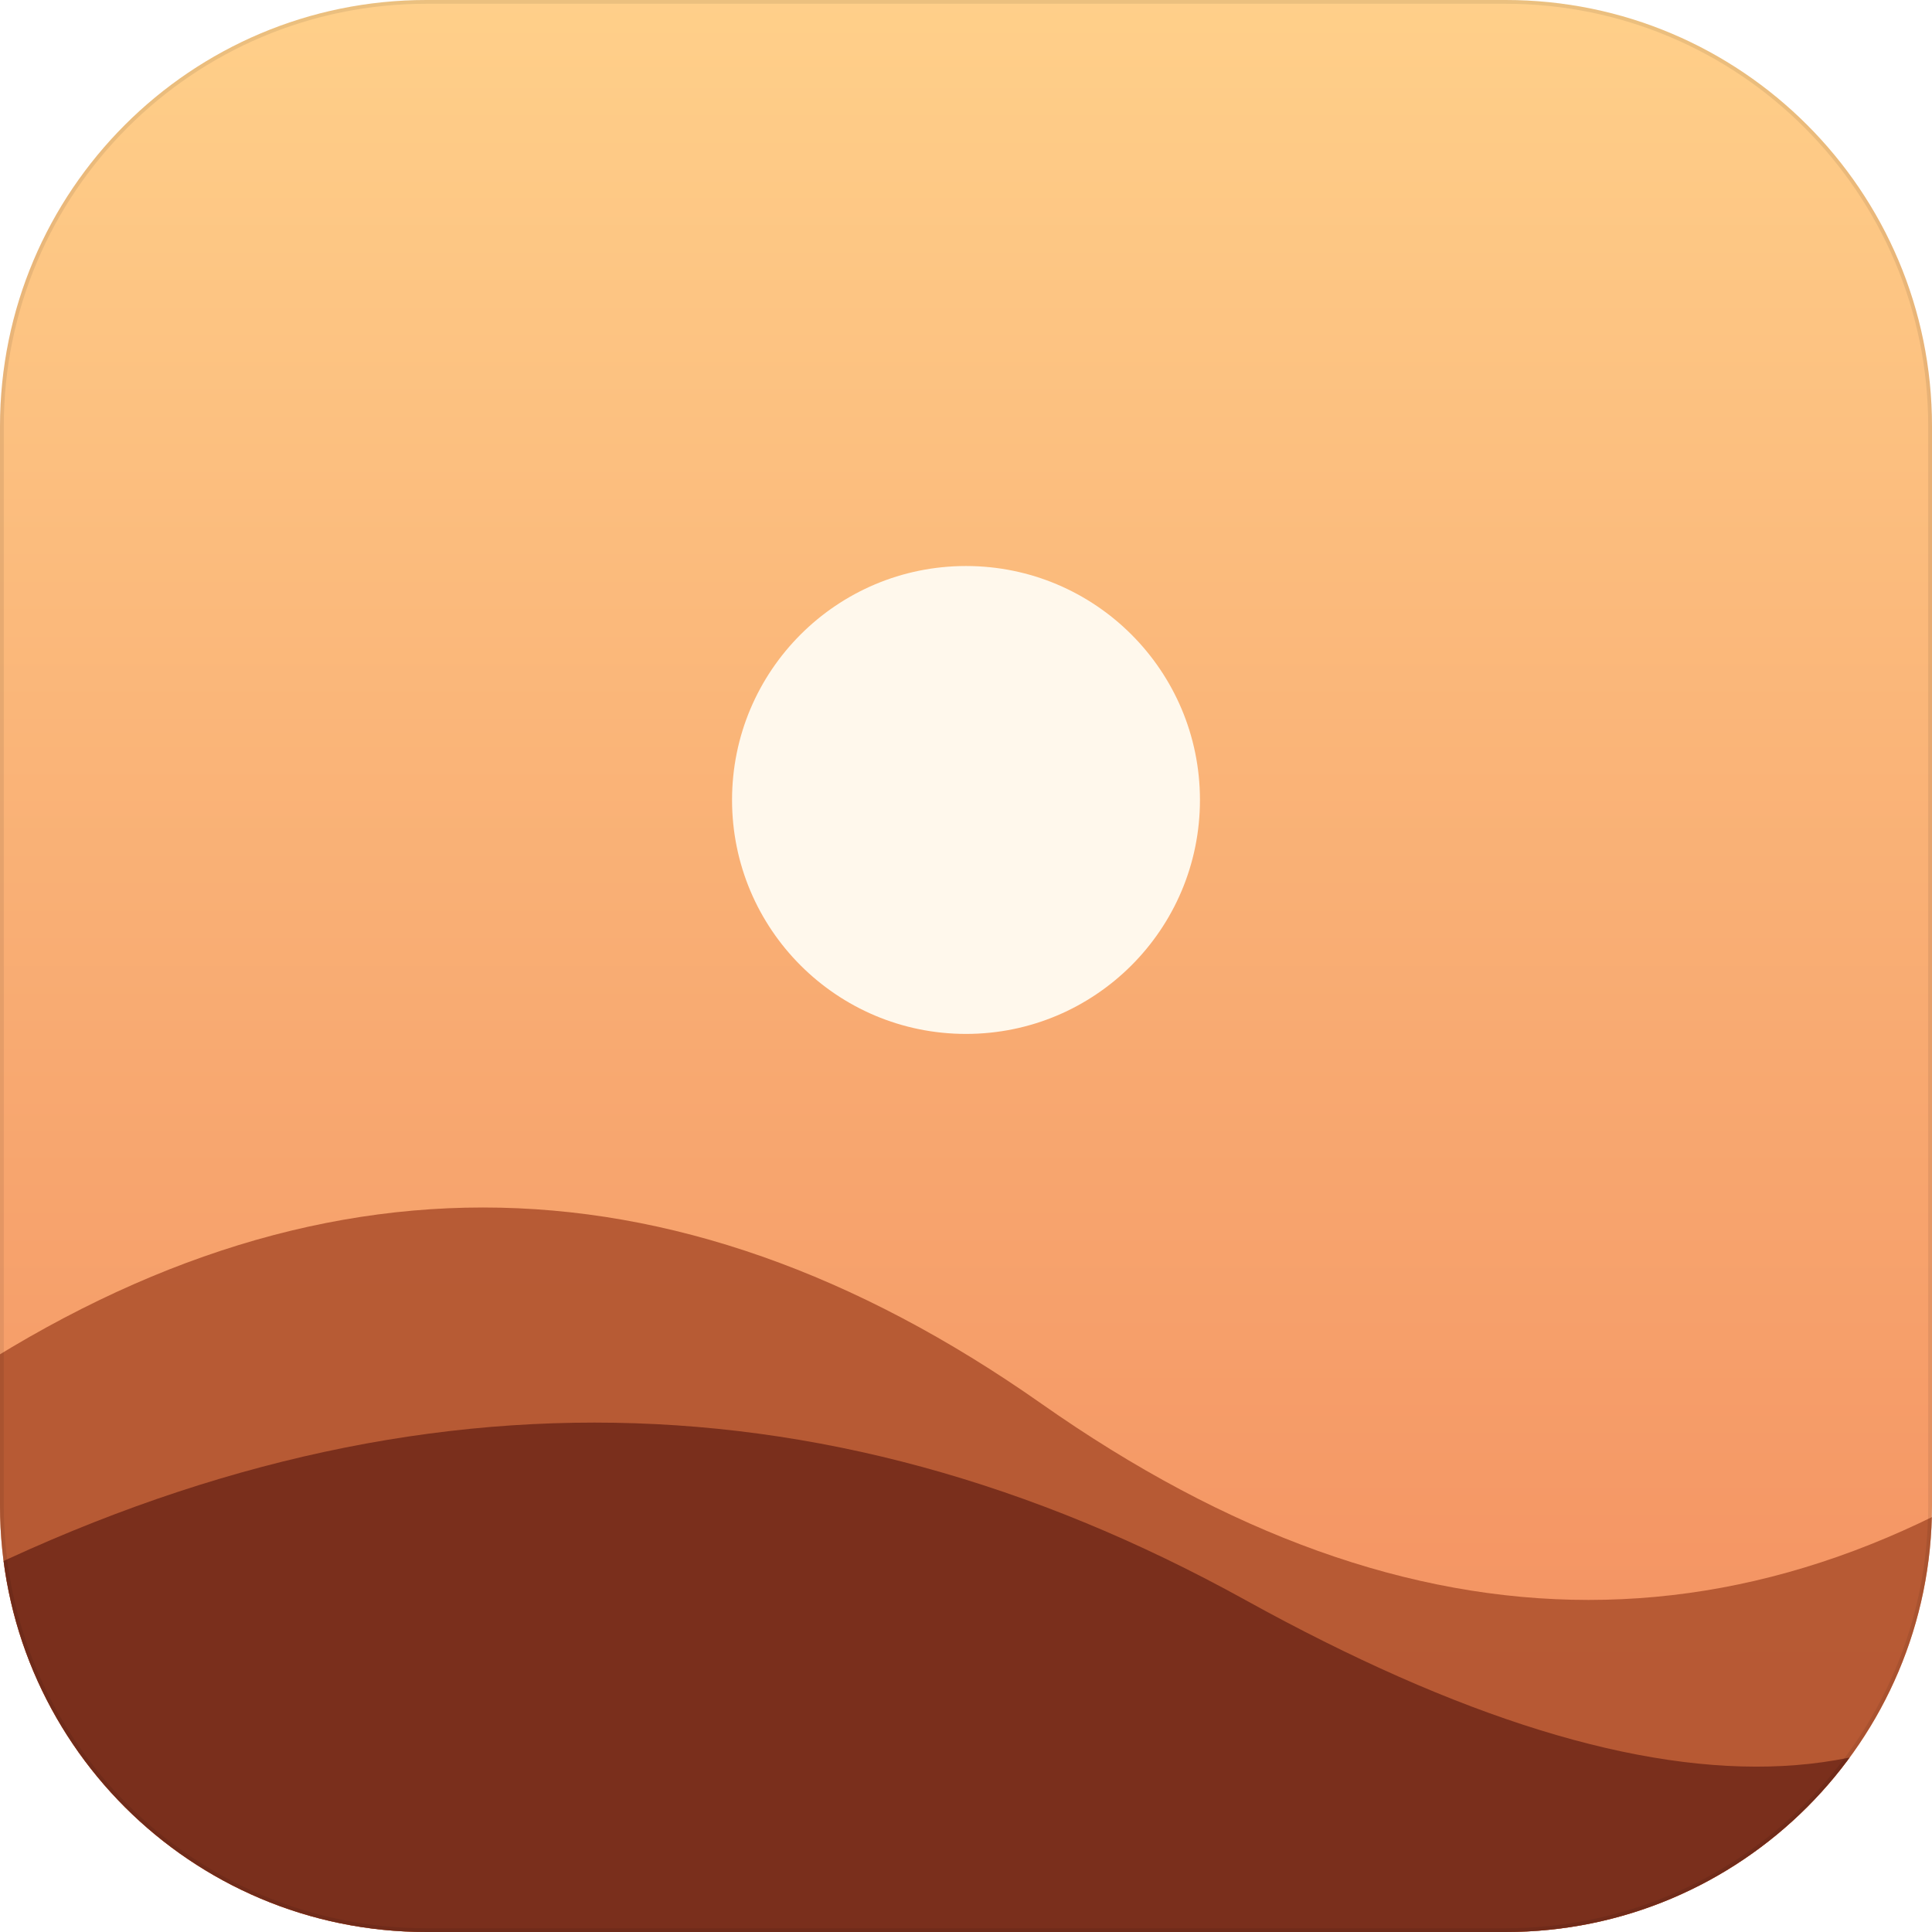
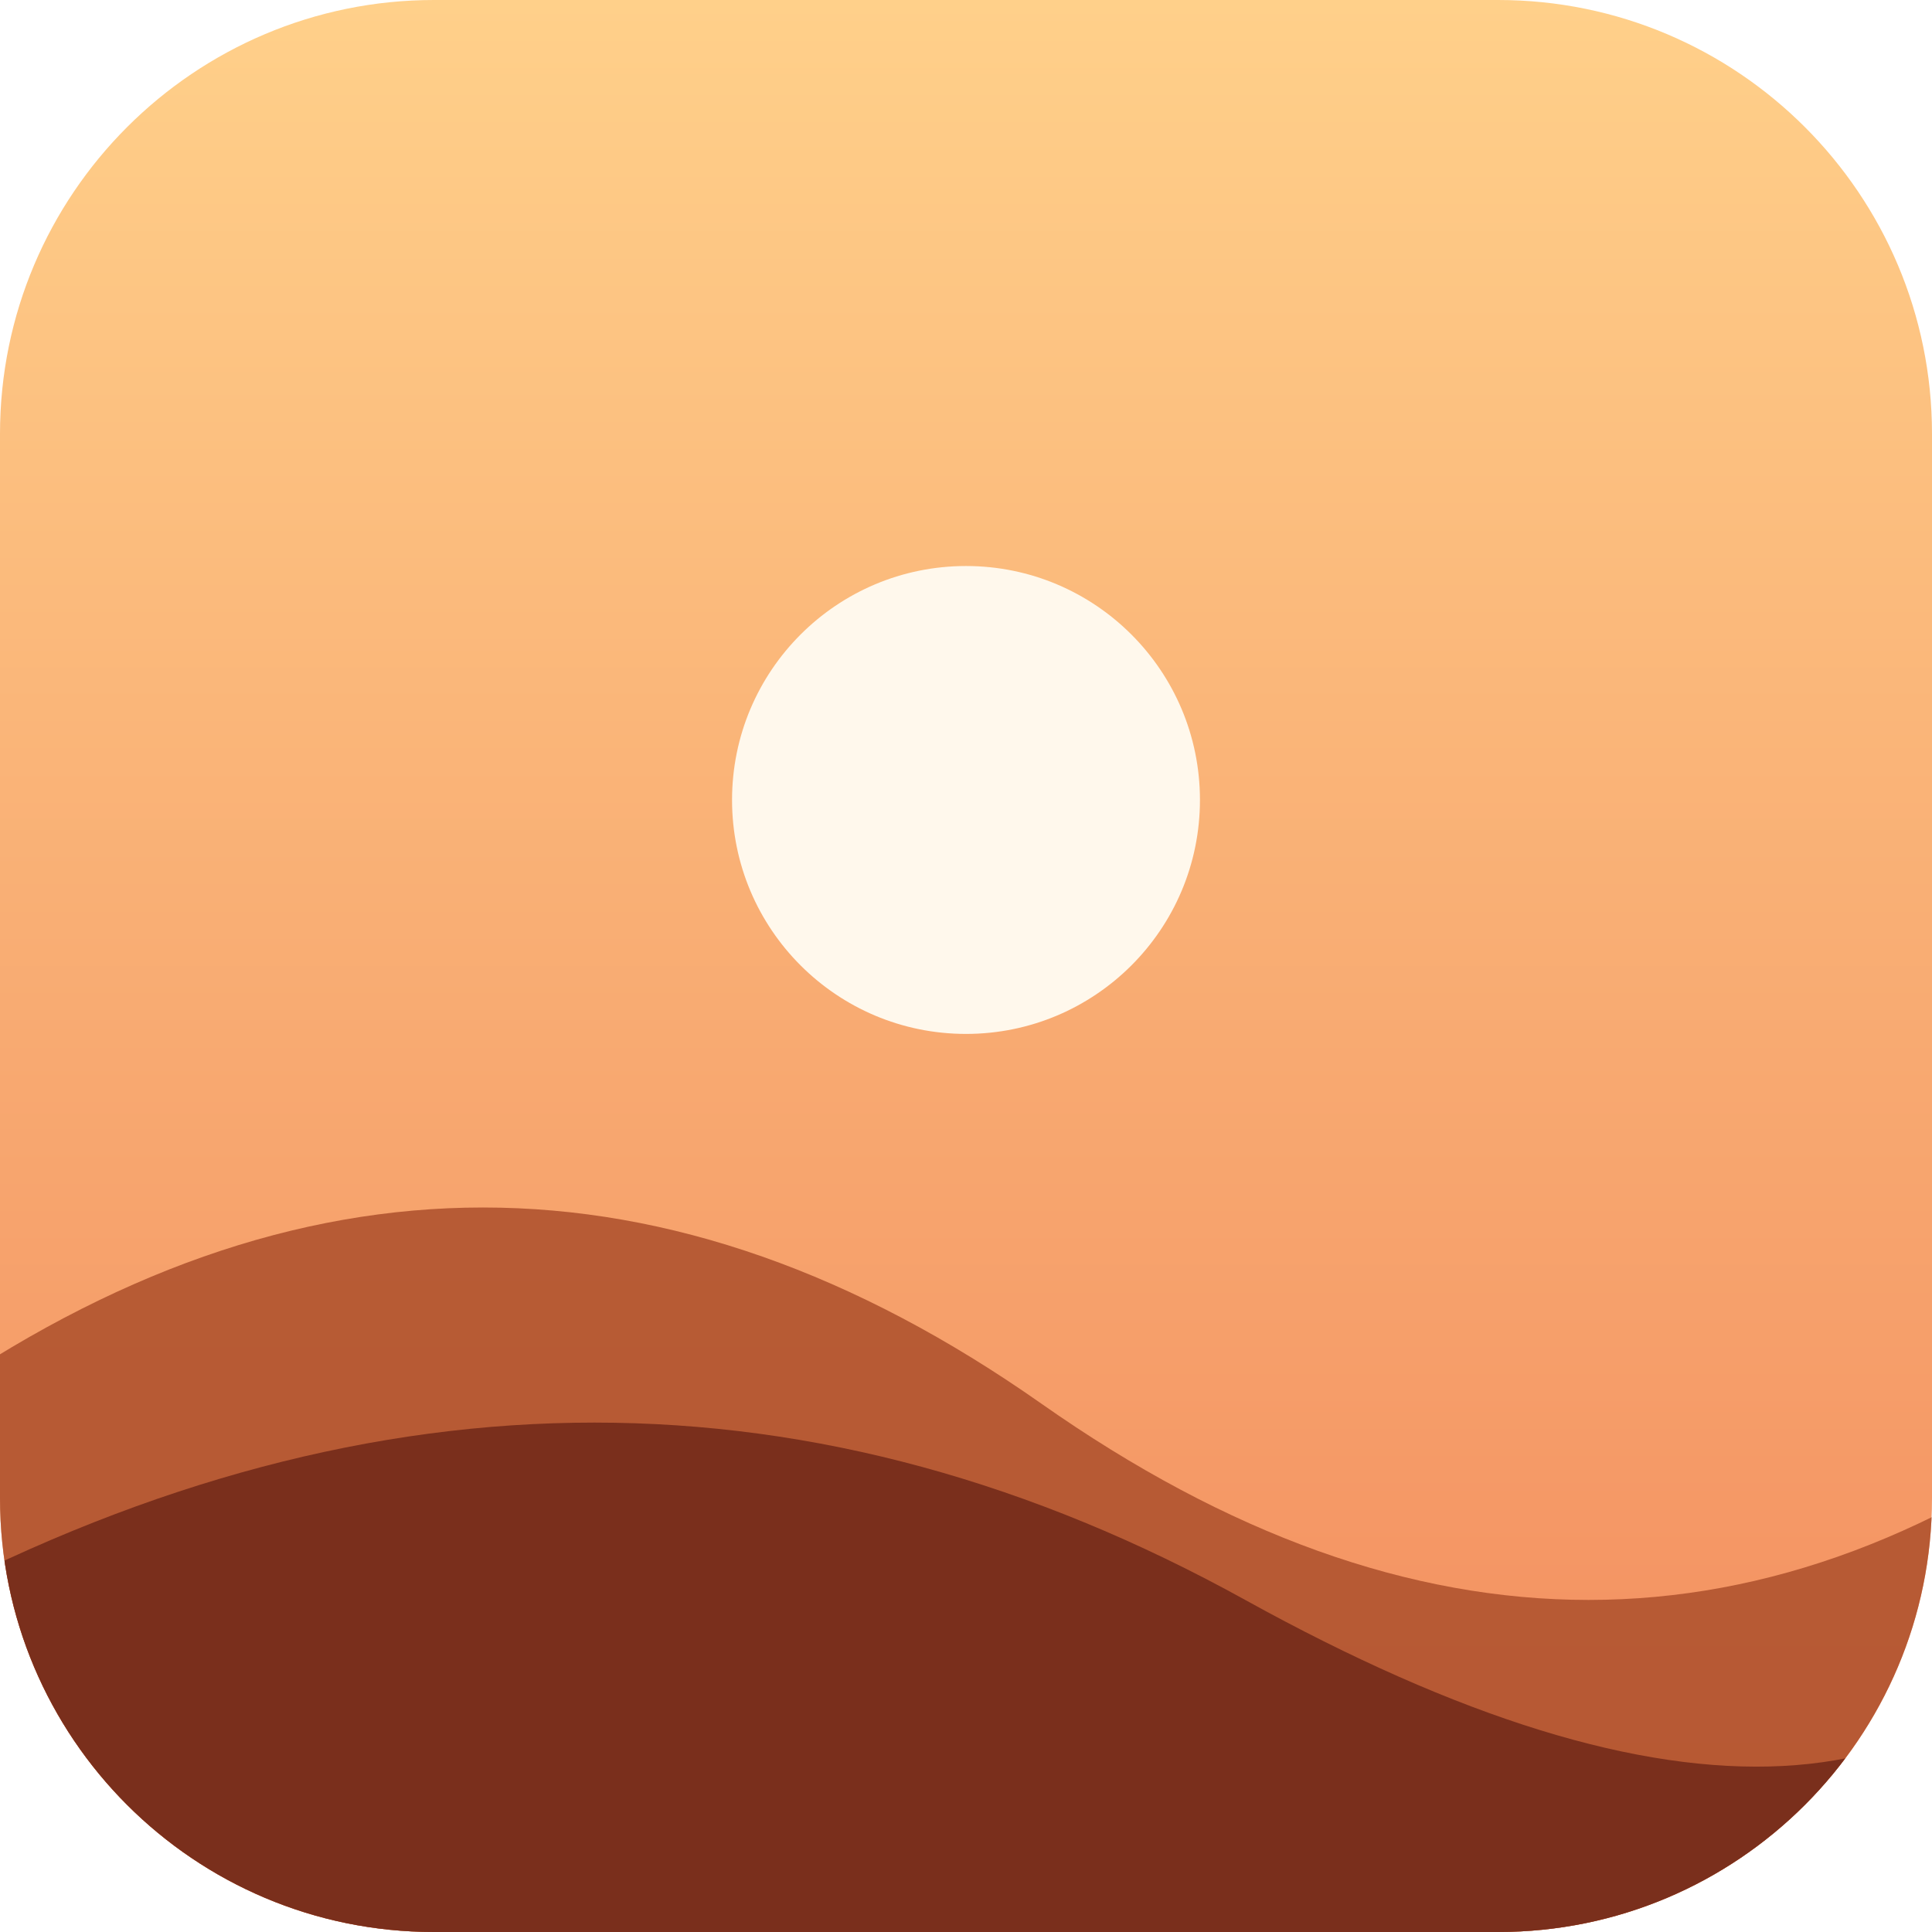
- <svg xmlns="http://www.w3.org/2000/svg" viewBox="0 0 1024 1024" width="1024" height="1024">
+ <svg xmlns="http://www.w3.org/2000/svg" width="1024" height="1024" viewBox="0 0 1024 1024" role="img" aria-label="Cupertino">
  <defs>
-     <linearGradient id="sky" x1="0" y1="0" x2="0" y2="1">
+     <linearGradient id="appshot-plate" gradientUnits="userSpaceOnUse" x1="512" y1="0" x2="512" y2="1024">
      <stop offset="0" stop-color="#FFD08A" />
      <stop offset="1" stop-color="#F2895C" />
    </linearGradient>
-     <clipPath id="squircle">
-       <rect width="1024" height="1024" rx="226" ry="226" />
+     <clipPath id="c">
+       <rect width="1024" height="1024" rx="230" />
    </clipPath>
  </defs>
-   <g clip-path="url(#squircle)">
-     <rect width="1024" height="1024" fill="url(#sky)" />
+   <rect x="0" y="0" width="1024" height="1024" rx="230" fill="url(#appshot-plate)" />
+   <g clip-path="url(#c)" transform="translate(0 0) scale(1)">
    <circle cx="512" cy="424" r="124" fill="#FFF8EC" />
    <path d="M-40 744 Q256 536 552 744 T1120 744 V1064 H-40 Z" fill="#B0532F" opacity=".9" />
    <path d="M-40 848 Q320 660 660 848 T1120 824 V1064 H-40 Z" fill="#7A2F1C" />
-     <rect width="1024" height="1024" fill="none" stroke="#000" stroke-opacity=".08" stroke-width="4" rx="226" ry="226" />
  </g>
</svg>
